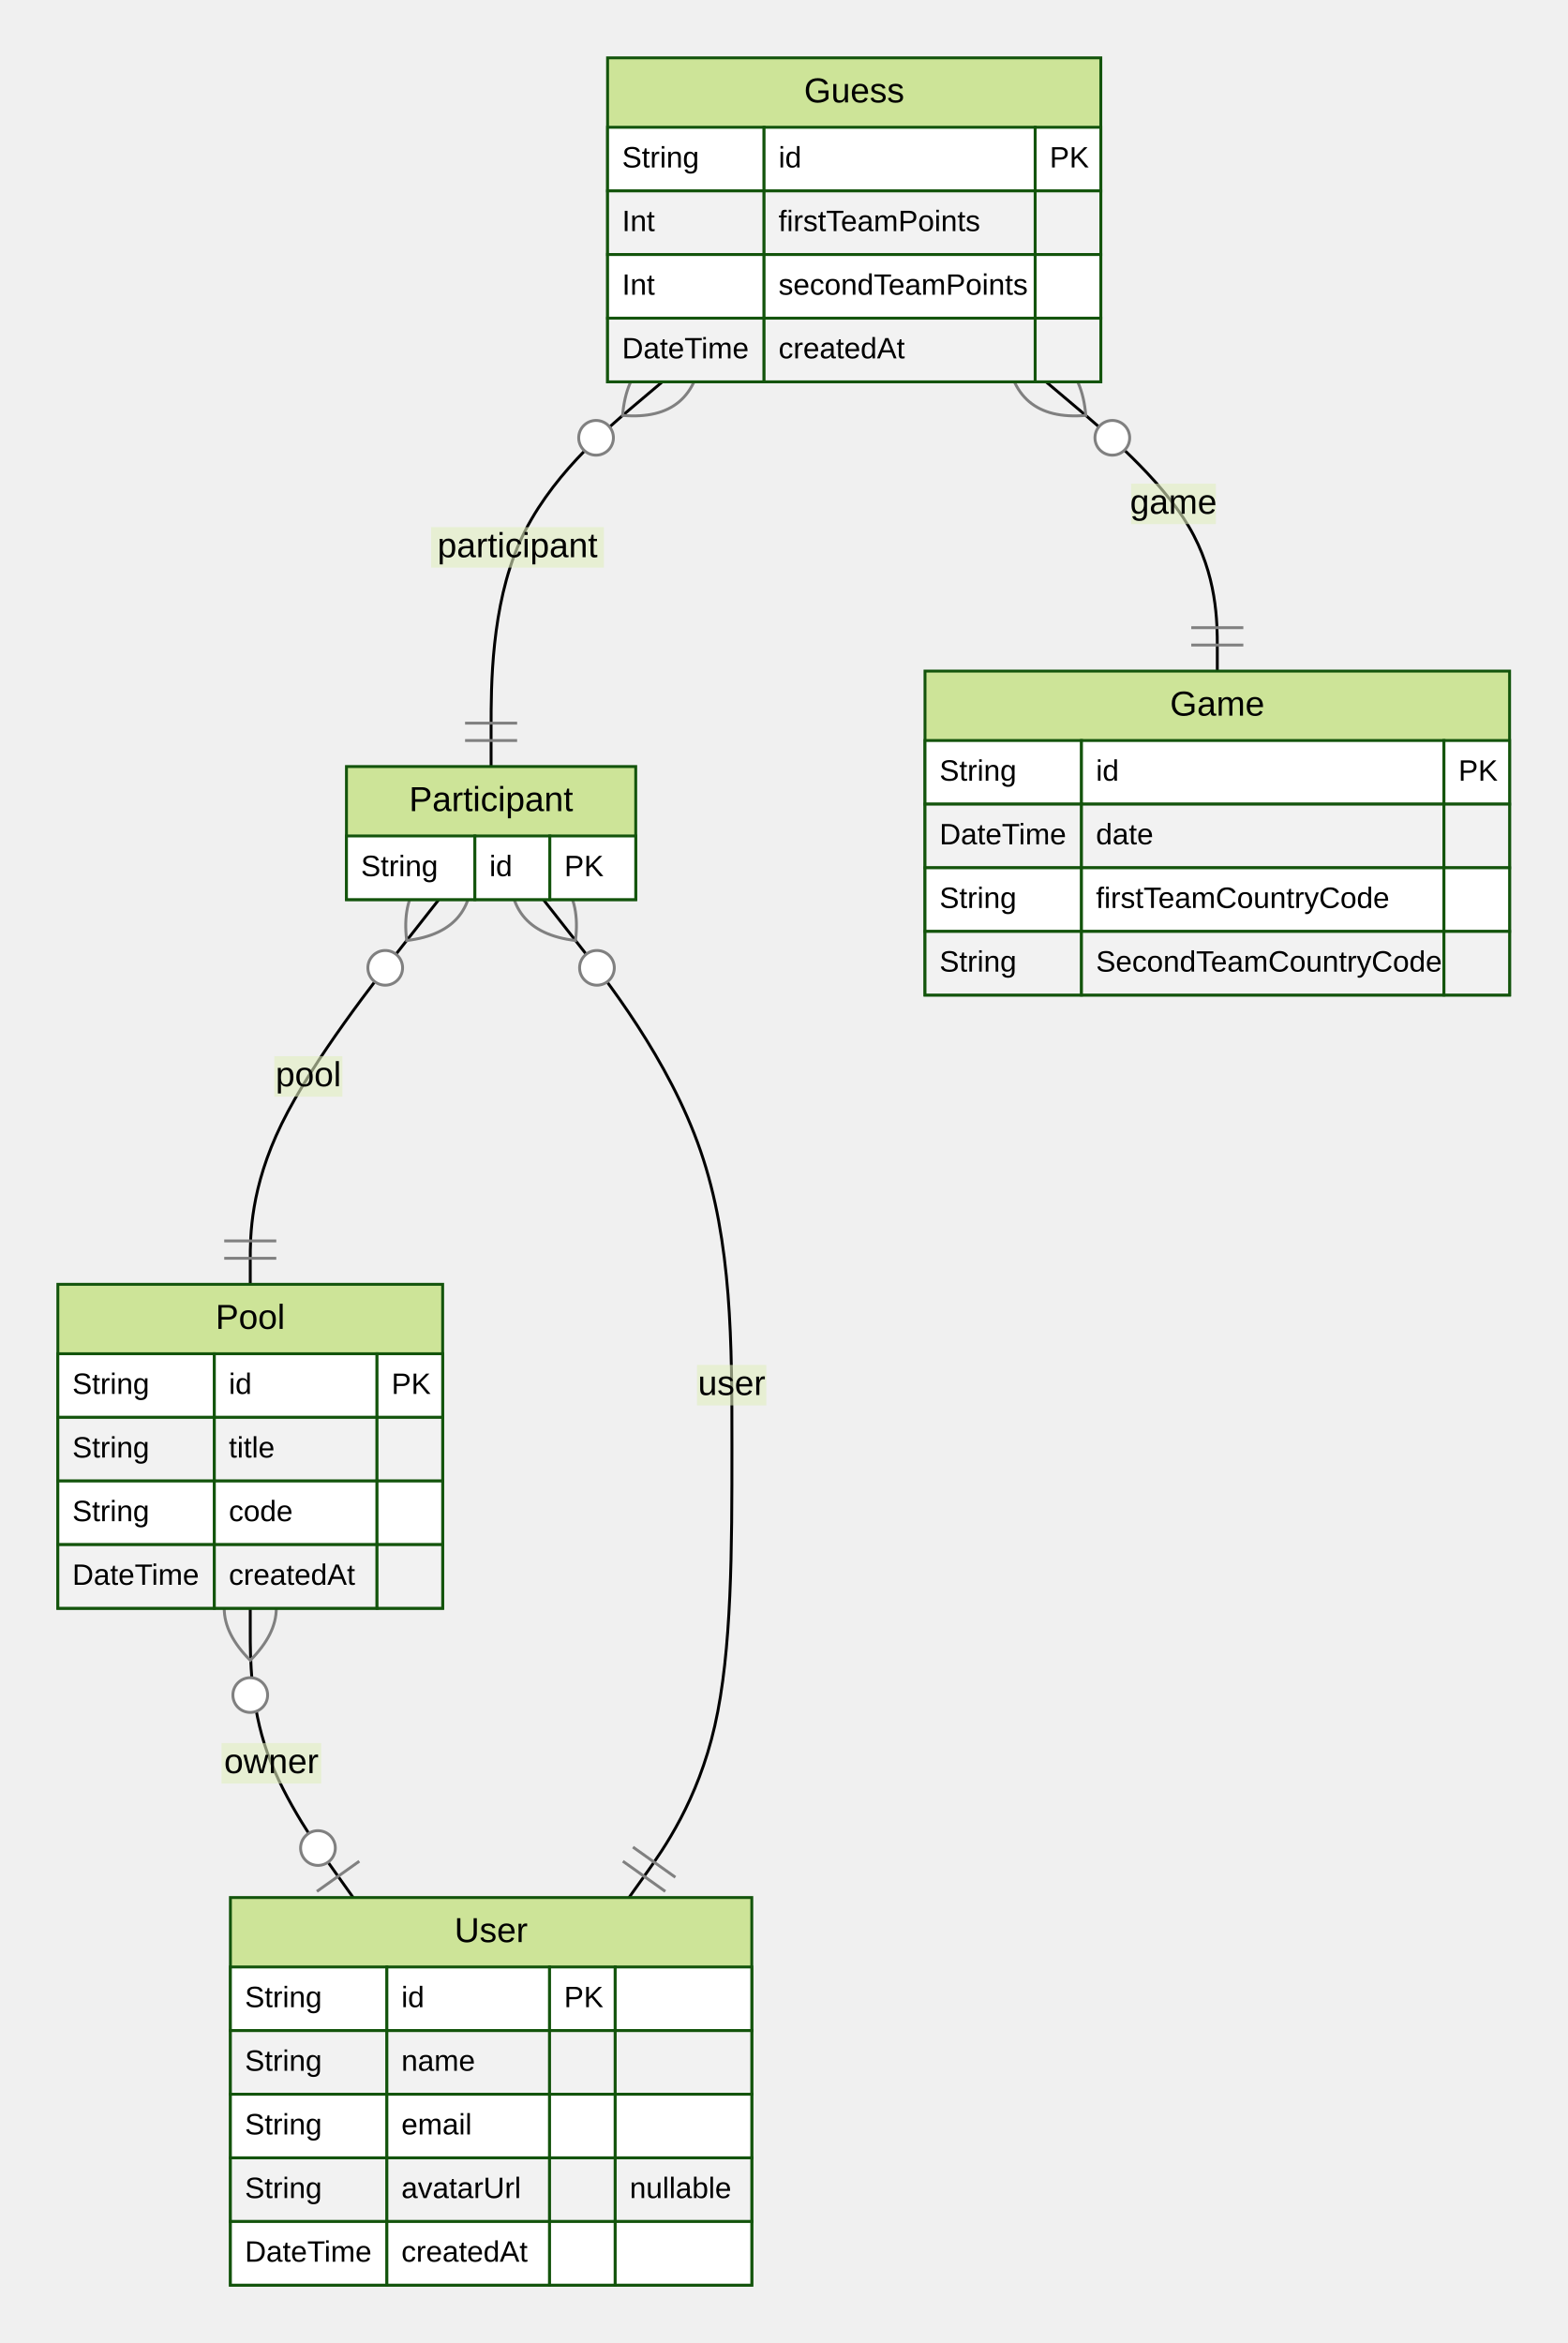
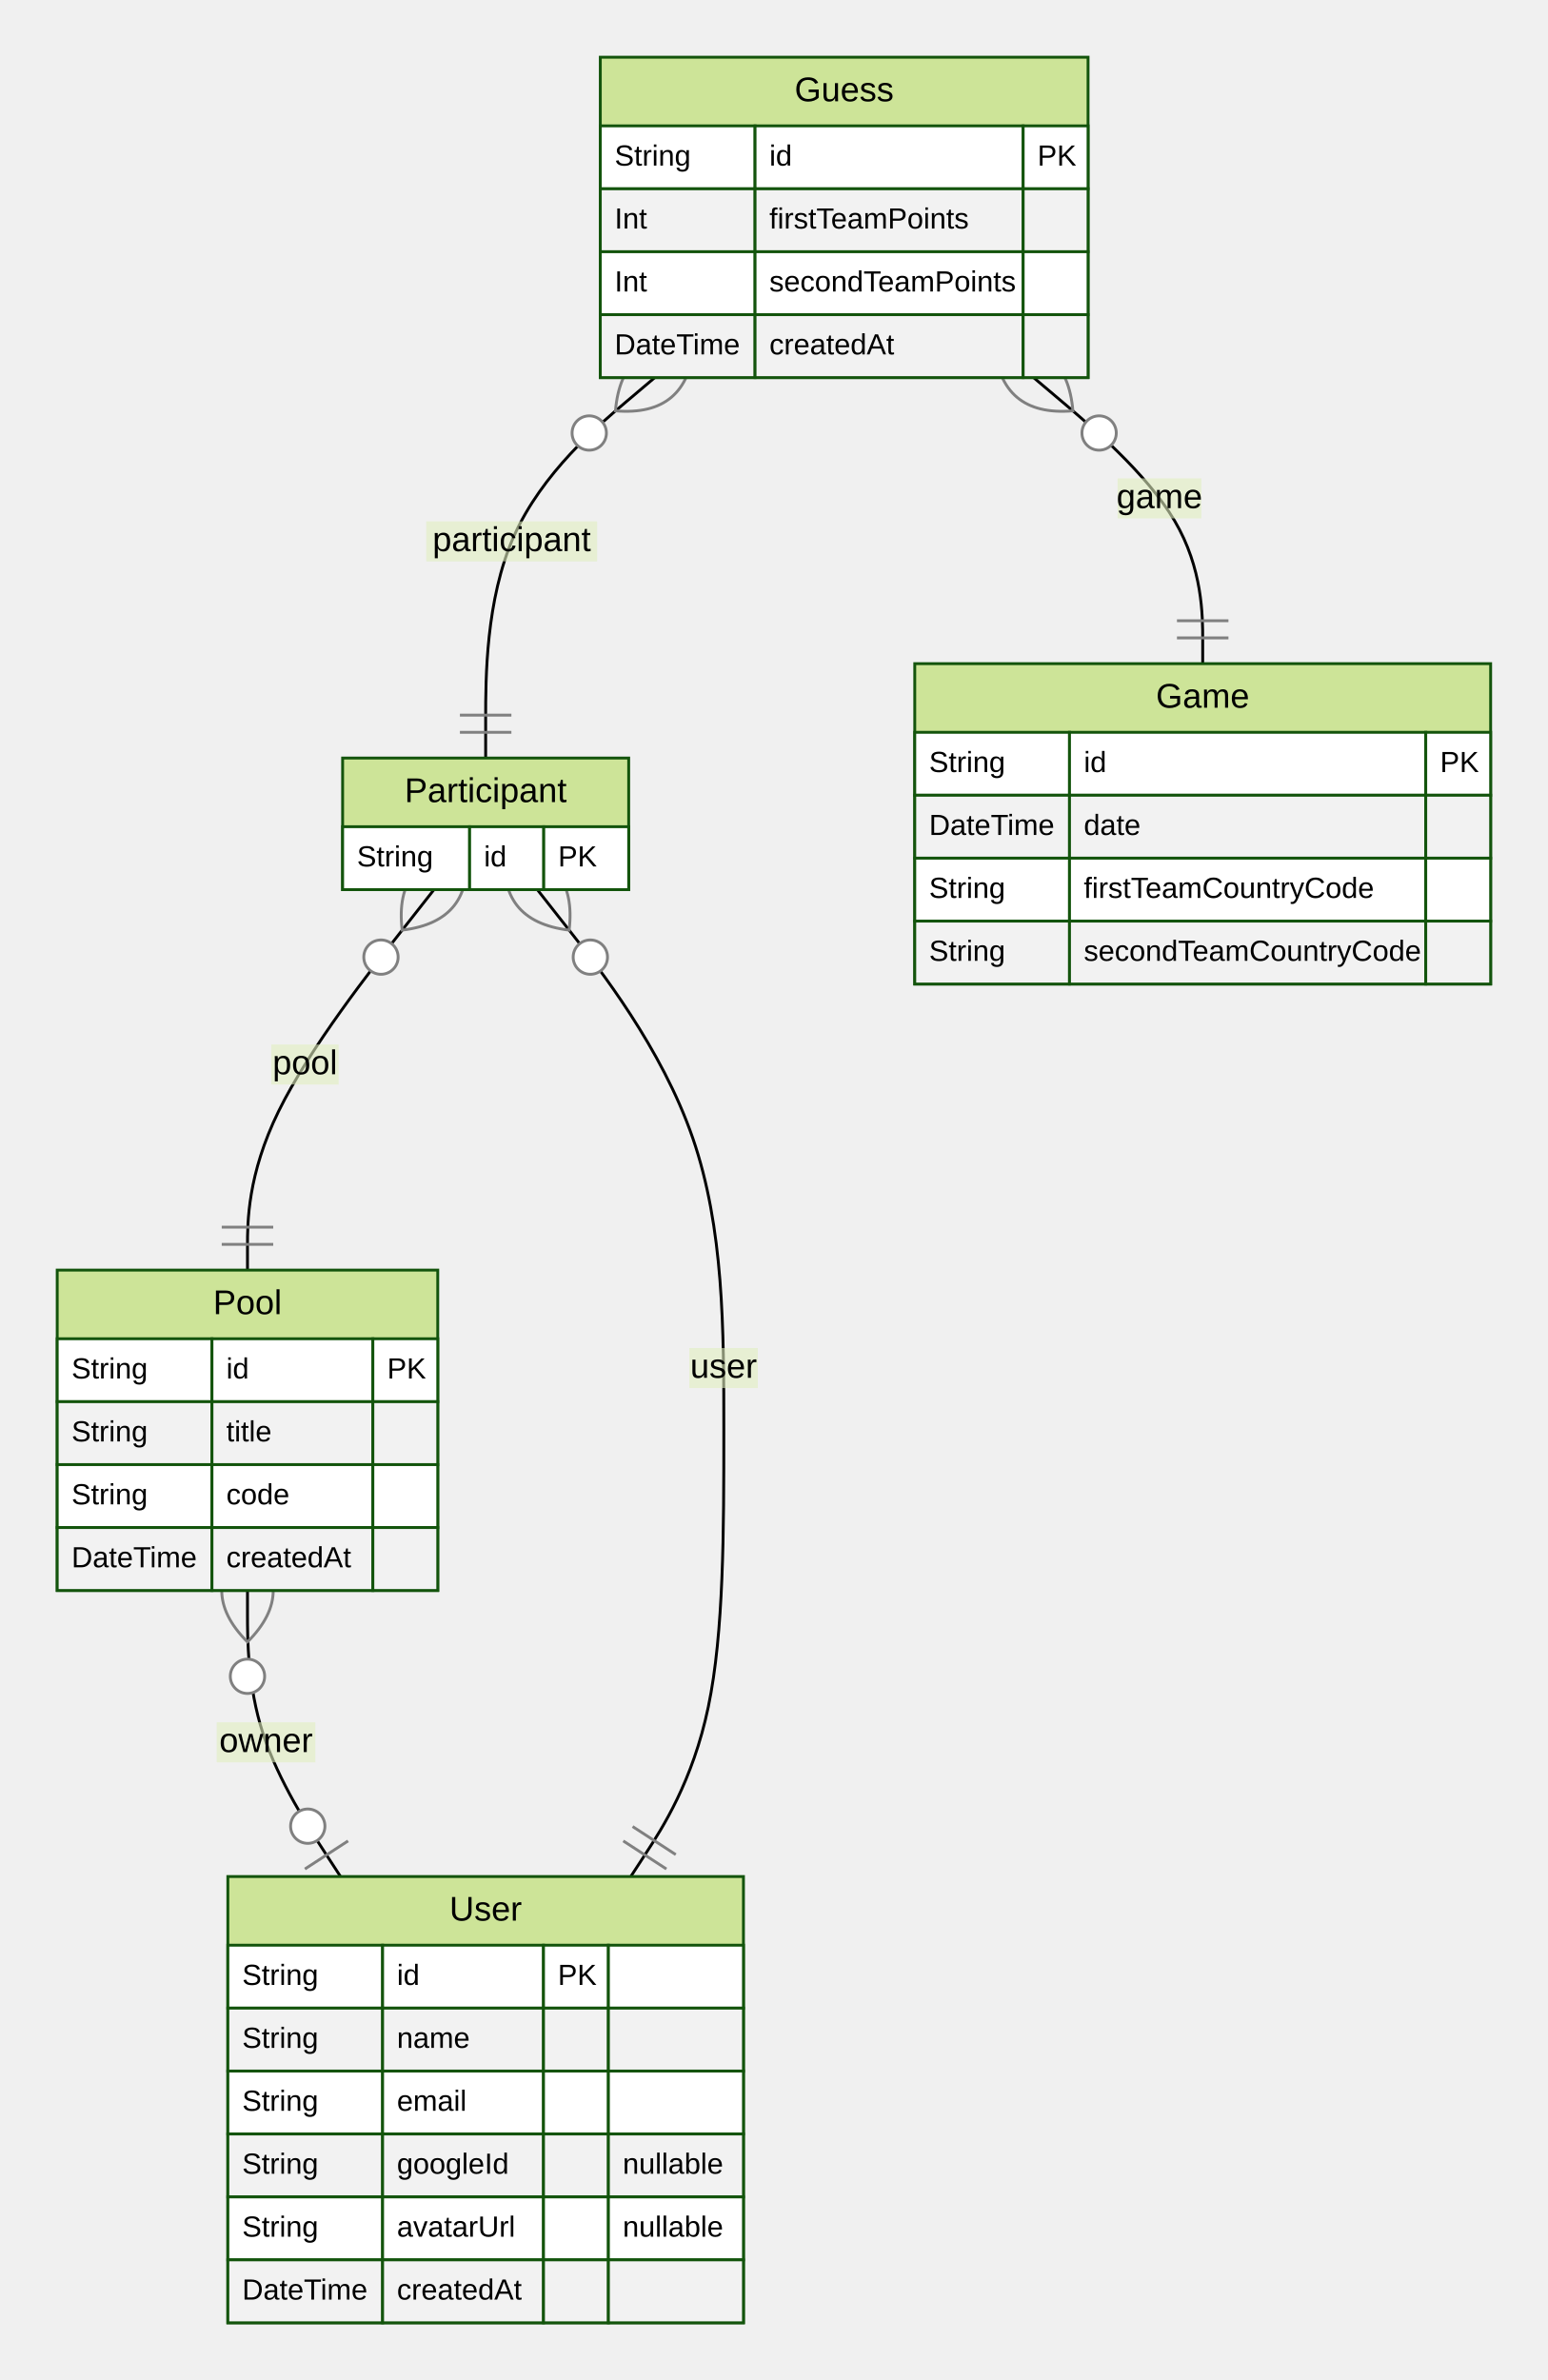
- <svg xmlns="http://www.w3.org/2000/svg" aria-labelledby="chart-title-mermaid-0 chart-desc-mermaid-0" role="img" viewBox="0 0 541.859 810" style="max-width: 541.859px; background-color: white;" width="100%" id="mermaid-0">
+ <svg xmlns="http://www.w3.org/2000/svg" aria-labelledby="chart-title-mermaid-0 chart-desc-mermaid-0" role="img" viewBox="0 0 541.082 832" style="max-width: 541.082px; background-color: white;" width="100%" id="mermaid-0">
  <style>#mermaid-0 {font-family:"trebuchet ms",verdana,arial,sans-serif;font-size:16px;fill:#000000;}#mermaid-0 .error-icon{fill:#552222;}#mermaid-0 .error-text{fill:#552222;stroke:#552222;}#mermaid-0 .edge-thickness-normal{stroke-width:2px;}#mermaid-0 .edge-thickness-thick{stroke-width:3.5px;}#mermaid-0 .edge-pattern-solid{stroke-dasharray:0;}#mermaid-0 .edge-pattern-dashed{stroke-dasharray:3;}#mermaid-0 .edge-pattern-dotted{stroke-dasharray:2;}#mermaid-0 .marker{fill:#000000;stroke:#000000;}#mermaid-0 .marker.cross{stroke:#000000;}#mermaid-0 svg{font-family:"trebuchet ms",verdana,arial,sans-serif;font-size:16px;}#mermaid-0 .entityBox{fill:#cde498;stroke:#13540c;}#mermaid-0 .attributeBoxOdd{fill:#ffffff;stroke:#13540c;}#mermaid-0 .attributeBoxEven{fill:#f2f2f2;stroke:#13540c;}#mermaid-0 .relationshipLabelBox{fill:hsl(78.158, 58.462%, 84.51%);opacity:0.7;background-color:hsl(78.158, 58.462%, 84.51%);}#mermaid-0 .relationshipLabelBox rect{opacity:0.5;}#mermaid-0 .relationshipLine{stroke:#000000;}#mermaid-0 :root{--mermaid-font-family:"trebuchet ms",verdana,arial,sans-serif;}</style>
  <g />
  <defs>
    <marker orient="auto" markerHeight="18" markerWidth="18" refY="9" refX="0" id="ONLY_ONE_START">
      <path d="M9,0 L9,18 M15,0 L15,18" fill="none" stroke="gray" />
    </marker>
  </defs>
  <defs>
    <marker orient="auto" markerHeight="18" markerWidth="18" refY="9" refX="18" id="ONLY_ONE_END">
      <path d="M3,0 L3,18 M9,0 L9,18" fill="none" stroke="gray" />
    </marker>
  </defs>
  <defs>
    <marker orient="auto" markerHeight="18" markerWidth="30" refY="9" refX="0" id="ZERO_OR_ONE_START">
      <circle r="6" cy="9" cx="21" fill="white" stroke="gray" />
      <path d="M9,0 L9,18" fill="none" stroke="gray" />
    </marker>
  </defs>
  <defs>
    <marker orient="auto" markerHeight="18" markerWidth="30" refY="9" refX="30" id="ZERO_OR_ONE_END">
      <circle r="6" cy="9" cx="9" fill="white" stroke="gray" />
      <path d="M21,0 L21,18" fill="none" stroke="gray" />
    </marker>
  </defs>
  <defs>
    <marker orient="auto" markerHeight="36" markerWidth="45" refY="18" refX="18" id="ONE_OR_MORE_START">
      <path d="M0,18 Q 18,0 36,18 Q 18,36 0,18 M42,9 L42,27" fill="none" stroke="gray" />
    </marker>
  </defs>
  <defs>
    <marker orient="auto" markerHeight="36" markerWidth="45" refY="18" refX="27" id="ONE_OR_MORE_END">
      <path d="M3,9 L3,27 M9,18 Q27,0 45,18 Q27,36 9,18" fill="none" stroke="gray" />
    </marker>
  </defs>
  <defs>
    <marker orient="auto" markerHeight="36" markerWidth="57" refY="18" refX="18" id="ZERO_OR_MORE_START">
      <circle r="6" cy="18" cx="48" fill="white" stroke="gray" />
      <path d="M0,18 Q18,0 36,18 Q18,36 0,18" fill="none" stroke="gray" />
    </marker>
  </defs>
  <defs>
    <marker orient="auto" markerHeight="36" markerWidth="57" refY="18" refX="39" id="ZERO_OR_MORE_END">
      <circle r="6" cy="18" cx="9" fill="white" stroke="gray" />
      <path d="M21,18 Q39,0 57,18 Q39,36 21,18" fill="none" stroke="gray" />
    </marker>
  </defs>
-   <path marker-start="url(#ZERO_OR_MORE_START)" marker-end="url(#ZERO_OR_ONE_END)" fill="none" stroke="gray" d="M86.513,556L86.513,564.333C86.513,572.667,86.513,589.333,92.443,606C98.373,622.667,110.233,639.333,116.163,647.667L122.093,656" class="er relationshipLine" />
-   <path marker-start="url(#ZERO_OR_MORE_START)" marker-end="url(#ONLY_ONE_END)" fill="none" stroke="gray" d="M187.835,311L198.7,324.833C209.565,338.667,231.296,366.333,242.161,397.833C253.026,429.333,253.026,464.667,253.026,500C253.026,535.333,253.026,570.667,247.096,596.667C241.167,622.667,229.307,639.333,223.377,647.667L217.447,656" class="er relationshipLine" />
+   <path marker-start="url(#ZERO_OR_MORE_START)" marker-end="url(#ZERO_OR_ONE_END)" fill="none" stroke="gray" d="M86.513,556L86.513,564.333C86.513,572.667,86.513,589.333,91.934,606C97.354,622.667,108.195,639.333,113.615,647.667L119.035,656" class="er relationshipLine" />
+   <path marker-start="url(#ZERO_OR_MORE_START)" marker-end="url(#ONLY_ONE_END)" fill="none" stroke="gray" d="M187.835,311L198.7,324.833C209.565,338.667,231.296,366.333,242.161,397.833C253.026,429.333,253.026,464.667,253.026,500C253.026,535.333,253.026,570.667,247.606,596.667C242.186,622.667,231.345,639.333,225.925,647.667L220.504,656" class="er relationshipLine" />
  <path marker-start="url(#ZERO_OR_MORE_START)" marker-end="url(#ONLY_ONE_END)" fill="none" stroke="gray" d="M151.705,311L140.839,324.833C129.974,338.667,108.244,366.333,97.378,388.5C86.513,410.667,86.513,427.333,86.513,435.667L86.513,444" class="er relationshipLine" />
-   <path marker-start="url(#ZERO_OR_MORE_START)" marker-end="url(#ONLY_ONE_END)" fill="none" stroke="gray" d="M228.978,132L219.11,140.333C209.242,148.667,189.506,165.333,179.638,187.5C169.77,209.667,169.77,237.333,169.77,251.167L169.77,265" class="er relationshipLine" />
-   <path marker-start="url(#ZERO_OR_MORE_START)" marker-end="url(#ONLY_ONE_END)" fill="none" stroke="gray" d="M361.606,132L371.474,140.333C381.342,148.667,401.078,165.333,410.946,182C420.815,198.667,420.815,215.333,420.815,223.667L420.815,232" class="er relationshipLine" />
+   <path marker-start="url(#ZERO_OR_MORE_START)" marker-end="url(#ONLY_ONE_END)" fill="none" stroke="gray" d="M228.887,132L219.034,140.333C209.181,148.667,189.476,165.333,179.623,187.5C169.77,209.667,169.77,237.333,169.77,251.167L169.77,265" class="er relationshipLine" />
+   <path marker-start="url(#ZERO_OR_MORE_START)" marker-end="url(#ONLY_ONE_END)" fill="none" stroke="gray" d="M361.309,132L371.162,140.333C381.015,148.667,400.72,165.333,410.573,182C420.426,198.667,420.426,215.333,420.426,223.667L420.426,232" class="er relationshipLine" />
  <g transform="translate(20,444 )" id="Pool">
    <rect height="112" width="133.026" y="0" x="0" stroke="gray" fill-opacity="100%" fill="honeydew" class="er entityBox" />
    <text transform="translate(66.51321,12)" style="font-family: &quot;trebuchet ms&quot;, verdana, arial, sans-serif;; font-size: 12px" text-anchor="middle" dominant-baseline="middle" y="0" x="0" id="entity-Pool" class="er entityLabel">Pool</text>
    <rect height="22" width="54.096" y="24" x="0" stroke="gray" fill-opacity="100%" fill="honeydew" class="er attributeBoxOdd" />
    <text transform="translate(5,35)" style="font-family: &quot;trebuchet ms&quot;, verdana, arial, sans-serif;; font-size: 10.2px" text-anchor="left" dominant-baseline="middle" y="0" x="0" id="entity-Pool-attr-1-type" class="er entityLabel">String</text>
    <rect height="22" width="56.243" y="24" x="54.096" stroke="gray" fill-opacity="100%" fill="honeydew" class="er attributeBoxOdd" />
    <text transform="translate(59.09555,35)" style="font-family: &quot;trebuchet ms&quot;, verdana, arial, sans-serif;; font-size: 10.2px" text-anchor="left" dominant-baseline="middle" y="0" x="0" id="entity-Pool-attr-1-name" class="er entityLabel">id</text>
    <rect height="22" width="22.688" y="24" x="110.339" stroke="gray" fill-opacity="100%" fill="honeydew" class="er attributeBoxOdd" />
    <text transform="translate(115.3387,35)" style="font-family: &quot;trebuchet ms&quot;, verdana, arial, sans-serif;; font-size: 10.2px" text-anchor="left" dominant-baseline="middle" y="0" x="0" id="entity-Pool-attr-1-key" class="er entityLabel">PK</text>
    <rect height="22" width="54.096" y="46" x="0" stroke="gray" fill-opacity="100%" fill="honeydew" class="er attributeBoxEven" />
    <text transform="translate(5,57)" style="font-family: &quot;trebuchet ms&quot;, verdana, arial, sans-serif;; font-size: 10.2px" text-anchor="left" dominant-baseline="middle" y="0" x="0" id="entity-Pool-attr-2-type" class="er entityLabel">String</text>
    <rect height="22" width="56.243" y="46" x="54.096" stroke="gray" fill-opacity="100%" fill="honeydew" class="er attributeBoxEven" />
    <text transform="translate(59.09555,57)" style="font-family: &quot;trebuchet ms&quot;, verdana, arial, sans-serif;; font-size: 10.2px" text-anchor="left" dominant-baseline="middle" y="0" x="0" id="entity-Pool-attr-2-name" class="er entityLabel">title</text>
    <rect height="22" width="22.688" y="46" x="110.339" stroke="gray" fill-opacity="100%" fill="honeydew" class="er attributeBoxEven" />
    <text transform="translate(115.3387,57)" style="font-family: &quot;trebuchet ms&quot;, verdana, arial, sans-serif;; font-size: 10.2px" text-anchor="left" dominant-baseline="middle" y="0" x="0" id="entity-Pool-attr-2-key" class="er entityLabel" />
    <rect height="22" width="54.096" y="68" x="0" stroke="gray" fill-opacity="100%" fill="honeydew" class="er attributeBoxOdd" />
    <text transform="translate(5,79)" style="font-family: &quot;trebuchet ms&quot;, verdana, arial, sans-serif;; font-size: 10.2px" text-anchor="left" dominant-baseline="middle" y="0" x="0" id="entity-Pool-attr-3-type" class="er entityLabel">String</text>
    <rect height="22" width="56.243" y="68" x="54.096" stroke="gray" fill-opacity="100%" fill="honeydew" class="er attributeBoxOdd" />
    <text transform="translate(59.09555,79)" style="font-family: &quot;trebuchet ms&quot;, verdana, arial, sans-serif;; font-size: 10.2px" text-anchor="left" dominant-baseline="middle" y="0" x="0" id="entity-Pool-attr-3-name" class="er entityLabel">code</text>
    <rect height="22" width="22.688" y="68" x="110.339" stroke="gray" fill-opacity="100%" fill="honeydew" class="er attributeBoxOdd" />
    <text transform="translate(115.3387,79)" style="font-family: &quot;trebuchet ms&quot;, verdana, arial, sans-serif;; font-size: 10.2px" text-anchor="left" dominant-baseline="middle" y="0" x="0" id="entity-Pool-attr-3-key" class="er entityLabel" />
    <rect height="22" width="54.096" y="90" x="0" stroke="gray" fill-opacity="100%" fill="honeydew" class="er attributeBoxEven" />
    <text transform="translate(5,101)" style="font-family: &quot;trebuchet ms&quot;, verdana, arial, sans-serif;; font-size: 10.2px" text-anchor="left" dominant-baseline="middle" y="0" x="0" id="entity-Pool-attr-4-type" class="er entityLabel">DateTime</text>
    <rect height="22" width="56.243" y="90" x="54.096" stroke="gray" fill-opacity="100%" fill="honeydew" class="er attributeBoxEven" />
    <text transform="translate(59.09555,101)" style="font-family: &quot;trebuchet ms&quot;, verdana, arial, sans-serif;; font-size: 10.2px" text-anchor="left" dominant-baseline="middle" y="0" x="0" id="entity-Pool-attr-4-name" class="er entityLabel">createdAt</text>
    <rect height="22" width="22.688" y="90" x="110.339" stroke="gray" fill-opacity="100%" fill="honeydew" class="er attributeBoxEven" />
    <text transform="translate(115.3387,101)" style="font-family: &quot;trebuchet ms&quot;, verdana, arial, sans-serif;; font-size: 10.2px" text-anchor="left" dominant-baseline="middle" y="0" x="0" id="entity-Pool-attr-4-key" class="er entityLabel" />
  </g>
  <g transform="translate(119.7698,265 )" id="Participant">
    <rect height="46" width="100" y="0" x="0" stroke="gray" fill-opacity="100%" fill="honeydew" class="er entityBox" />
    <text transform="translate(50,12)" style="font-family: &quot;trebuchet ms&quot;, verdana, arial, sans-serif;; font-size: 12px" text-anchor="middle" dominant-baseline="middle" y="0" x="0" id="entity-Participant" class="er entityLabel">Participant</text>
    <rect height="22" width="44.399" y="24" x="0" stroke="gray" fill-opacity="100%" fill="honeydew" class="er attributeBoxOdd" />
    <text transform="translate(5,35)" style="font-family: &quot;trebuchet ms&quot;, verdana, arial, sans-serif;; font-size: 10.2px" text-anchor="left" dominant-baseline="middle" y="0" x="0" id="entity-Participant-attr-1-type" class="er entityLabel">String</text>
    <rect height="22" width="25.911" y="24" x="44.399" stroke="gray" fill-opacity="100%" fill="honeydew" class="er attributeBoxOdd" />
    <text transform="translate(49.39862,35)" style="font-family: &quot;trebuchet ms&quot;, verdana, arial, sans-serif;; font-size: 10.2px" text-anchor="left" dominant-baseline="middle" y="0" x="0" id="entity-Participant-attr-1-name" class="er entityLabel">id</text>
    <rect height="22" width="29.69" y="24" x="70.31" stroke="gray" fill-opacity="100%" fill="honeydew" class="er attributeBoxOdd" />
    <text transform="translate(75.30976,35)" style="font-family: &quot;trebuchet ms&quot;, verdana, arial, sans-serif;; font-size: 10.2px" text-anchor="left" dominant-baseline="middle" y="0" x="0" id="entity-Participant-attr-1-key" class="er entityLabel">PK</text>
  </g>
  <g transform="translate(79.65034,656 )" id="User">
-     <rect height="134" width="180.239" y="0" x="0" stroke="gray" fill-opacity="100%" fill="honeydew" class="er entityBox" />
+     <rect height="156" width="180.239" y="0" x="0" stroke="gray" fill-opacity="100%" fill="honeydew" class="er entityBox" />
    <text transform="translate(90.11948,12)" style="font-family: &quot;trebuchet ms&quot;, verdana, arial, sans-serif;; font-size: 12px" text-anchor="middle" dominant-baseline="middle" y="0" x="0" id="entity-User" class="er entityLabel">User</text>
    <rect height="22" width="54.096" y="24" x="0" stroke="gray" fill-opacity="100%" fill="honeydew" class="er attributeBoxOdd" />
    <text transform="translate(5,35)" style="font-family: &quot;trebuchet ms&quot;, verdana, arial, sans-serif;; font-size: 10.2px" text-anchor="left" dominant-baseline="middle" y="0" x="0" id="entity-User-attr-1-type" class="er entityLabel">String</text>
    <rect height="22" width="56.243" y="24" x="54.096" stroke="gray" fill-opacity="100%" fill="honeydew" class="er attributeBoxOdd" />
    <text transform="translate(59.09555,35)" style="font-family: &quot;trebuchet ms&quot;, verdana, arial, sans-serif;; font-size: 10.2px" text-anchor="left" dominant-baseline="middle" y="0" x="0" id="entity-User-attr-1-name" class="er entityLabel">id</text>
    <rect height="22" width="22.688" y="24" x="110.339" stroke="gray" fill-opacity="100%" fill="honeydew" class="er attributeBoxOdd" />
    <text transform="translate(115.3387,35)" style="font-family: &quot;trebuchet ms&quot;, verdana, arial, sans-serif;; font-size: 10.2px" text-anchor="left" dominant-baseline="middle" y="0" x="0" id="entity-User-attr-1-key" class="er entityLabel">PK</text>
    <rect height="22" width="47.213" y="24" x="133.026" stroke="gray" fill-opacity="100%" fill="honeydew" class="er attributeBoxOdd" />
    <text transform="translate(138.0264,35)" style="font-family: &quot;trebuchet ms&quot;, verdana, arial, sans-serif;; font-size: 10.2px" text-anchor="left" dominant-baseline="middle" y="0" x="0" id="entity-User-attr-1-comment" class="er entityLabel" />
    <rect height="22" width="54.096" y="46" x="0" stroke="gray" fill-opacity="100%" fill="honeydew" class="er attributeBoxEven" />
    <text transform="translate(5,57)" style="font-family: &quot;trebuchet ms&quot;, verdana, arial, sans-serif;; font-size: 10.2px" text-anchor="left" dominant-baseline="middle" y="0" x="0" id="entity-User-attr-2-type" class="er entityLabel">String</text>
    <rect height="22" width="56.243" y="46" x="54.096" stroke="gray" fill-opacity="100%" fill="honeydew" class="er attributeBoxEven" />
    <text transform="translate(59.09555,57)" style="font-family: &quot;trebuchet ms&quot;, verdana, arial, sans-serif;; font-size: 10.2px" text-anchor="left" dominant-baseline="middle" y="0" x="0" id="entity-User-attr-2-name" class="er entityLabel">name</text>
    <rect height="22" width="22.688" y="46" x="110.339" stroke="gray" fill-opacity="100%" fill="honeydew" class="er attributeBoxEven" />
    <text transform="translate(115.3387,57)" style="font-family: &quot;trebuchet ms&quot;, verdana, arial, sans-serif;; font-size: 10.2px" text-anchor="left" dominant-baseline="middle" y="0" x="0" id="entity-User-attr-2-key" class="er entityLabel" />
    <rect height="22" width="47.213" y="46" x="133.026" stroke="gray" fill-opacity="100%" fill="honeydew" class="er attributeBoxEven" />
    <text transform="translate(138.0264,57)" style="font-family: &quot;trebuchet ms&quot;, verdana, arial, sans-serif;; font-size: 10.2px" text-anchor="left" dominant-baseline="middle" y="0" x="0" id="entity-User-attr-2-comment" class="er entityLabel" />
    <rect height="22" width="54.096" y="68" x="0" stroke="gray" fill-opacity="100%" fill="honeydew" class="er attributeBoxOdd" />
    <text transform="translate(5,79)" style="font-family: &quot;trebuchet ms&quot;, verdana, arial, sans-serif;; font-size: 10.2px" text-anchor="left" dominant-baseline="middle" y="0" x="0" id="entity-User-attr-3-type" class="er entityLabel">String</text>
    <rect height="22" width="56.243" y="68" x="54.096" stroke="gray" fill-opacity="100%" fill="honeydew" class="er attributeBoxOdd" />
    <text transform="translate(59.09555,79)" style="font-family: &quot;trebuchet ms&quot;, verdana, arial, sans-serif;; font-size: 10.2px" text-anchor="left" dominant-baseline="middle" y="0" x="0" id="entity-User-attr-3-name" class="er entityLabel">email</text>
    <rect height="22" width="22.688" y="68" x="110.339" stroke="gray" fill-opacity="100%" fill="honeydew" class="er attributeBoxOdd" />
    <text transform="translate(115.3387,79)" style="font-family: &quot;trebuchet ms&quot;, verdana, arial, sans-serif;; font-size: 10.2px" text-anchor="left" dominant-baseline="middle" y="0" x="0" id="entity-User-attr-3-key" class="er entityLabel" />
    <rect height="22" width="47.213" y="68" x="133.026" stroke="gray" fill-opacity="100%" fill="honeydew" class="er attributeBoxOdd" />
    <text transform="translate(138.0264,79)" style="font-family: &quot;trebuchet ms&quot;, verdana, arial, sans-serif;; font-size: 10.2px" text-anchor="left" dominant-baseline="middle" y="0" x="0" id="entity-User-attr-3-comment" class="er entityLabel" />
    <rect height="22" width="54.096" y="90" x="0" stroke="gray" fill-opacity="100%" fill="honeydew" class="er attributeBoxEven" />
    <text transform="translate(5,101)" style="font-family: &quot;trebuchet ms&quot;, verdana, arial, sans-serif;; font-size: 10.2px" text-anchor="left" dominant-baseline="middle" y="0" x="0" id="entity-User-attr-4-type" class="er entityLabel">String</text>
    <rect height="22" width="56.243" y="90" x="54.096" stroke="gray" fill-opacity="100%" fill="honeydew" class="er attributeBoxEven" />
-     <text transform="translate(59.09555,101)" style="font-family: &quot;trebuchet ms&quot;, verdana, arial, sans-serif;; font-size: 10.2px" text-anchor="left" dominant-baseline="middle" y="0" x="0" id="entity-User-attr-4-name" class="er entityLabel">avatarUrl</text>
+     <text transform="translate(59.09555,101)" style="font-family: &quot;trebuchet ms&quot;, verdana, arial, sans-serif;; font-size: 10.2px" text-anchor="left" dominant-baseline="middle" y="0" x="0" id="entity-User-attr-4-name" class="er entityLabel">googleId</text>
    <rect height="22" width="22.688" y="90" x="110.339" stroke="gray" fill-opacity="100%" fill="honeydew" class="er attributeBoxEven" />
    <text transform="translate(115.3387,101)" style="font-family: &quot;trebuchet ms&quot;, verdana, arial, sans-serif;; font-size: 10.2px" text-anchor="left" dominant-baseline="middle" y="0" x="0" id="entity-User-attr-4-key" class="er entityLabel" />
    <rect height="22" width="47.213" y="90" x="133.026" stroke="gray" fill-opacity="100%" fill="honeydew" class="er attributeBoxEven" />
    <text transform="translate(138.0264,101)" style="font-family: &quot;trebuchet ms&quot;, verdana, arial, sans-serif;; font-size: 10.2px" text-anchor="left" dominant-baseline="middle" y="0" x="0" id="entity-User-attr-4-comment" class="er entityLabel">nullable</text>
    <rect height="22" width="54.096" y="112" x="0" stroke="gray" fill-opacity="100%" fill="honeydew" class="er attributeBoxOdd" />
-     <text transform="translate(5,123)" style="font-family: &quot;trebuchet ms&quot;, verdana, arial, sans-serif;; font-size: 10.2px" text-anchor="left" dominant-baseline="middle" y="0" x="0" id="entity-User-attr-5-type" class="er entityLabel">DateTime</text>
+     <text transform="translate(5,123)" style="font-family: &quot;trebuchet ms&quot;, verdana, arial, sans-serif;; font-size: 10.2px" text-anchor="left" dominant-baseline="middle" y="0" x="0" id="entity-User-attr-5-type" class="er entityLabel">String</text>
    <rect height="22" width="56.243" y="112" x="54.096" stroke="gray" fill-opacity="100%" fill="honeydew" class="er attributeBoxOdd" />
-     <text transform="translate(59.09555,123)" style="font-family: &quot;trebuchet ms&quot;, verdana, arial, sans-serif;; font-size: 10.2px" text-anchor="left" dominant-baseline="middle" y="0" x="0" id="entity-User-attr-5-name" class="er entityLabel">createdAt</text>
+     <text transform="translate(59.09555,123)" style="font-family: &quot;trebuchet ms&quot;, verdana, arial, sans-serif;; font-size: 10.2px" text-anchor="left" dominant-baseline="middle" y="0" x="0" id="entity-User-attr-5-name" class="er entityLabel">avatarUrl</text>
    <rect height="22" width="22.688" y="112" x="110.339" stroke="gray" fill-opacity="100%" fill="honeydew" class="er attributeBoxOdd" />
    <text transform="translate(115.3387,123)" style="font-family: &quot;trebuchet ms&quot;, verdana, arial, sans-serif;; font-size: 10.2px" text-anchor="left" dominant-baseline="middle" y="0" x="0" id="entity-User-attr-5-key" class="er entityLabel" />
    <rect height="22" width="47.213" y="112" x="133.026" stroke="gray" fill-opacity="100%" fill="honeydew" class="er attributeBoxOdd" />
-     <text transform="translate(138.0264,123)" style="font-family: &quot;trebuchet ms&quot;, verdana, arial, sans-serif;; font-size: 10.2px" text-anchor="left" dominant-baseline="middle" y="0" x="0" id="entity-User-attr-5-comment" class="er entityLabel" />
+     <text transform="translate(138.0264,123)" style="font-family: &quot;trebuchet ms&quot;, verdana, arial, sans-serif;; font-size: 10.2px" text-anchor="left" dominant-baseline="middle" y="0" x="0" id="entity-User-attr-5-comment" class="er entityLabel">nullable</text>
+     <rect height="22" width="54.096" y="134" x="0" stroke="gray" fill-opacity="100%" fill="honeydew" class="er attributeBoxEven" />
+     <text transform="translate(5,145)" style="font-family: &quot;trebuchet ms&quot;, verdana, arial, sans-serif;; font-size: 10.2px" text-anchor="left" dominant-baseline="middle" y="0" x="0" id="entity-User-attr-6-type" class="er entityLabel">DateTime</text>
+     <rect height="22" width="56.243" y="134" x="54.096" stroke="gray" fill-opacity="100%" fill="honeydew" class="er attributeBoxEven" />
+     <text transform="translate(59.09555,145)" style="font-family: &quot;trebuchet ms&quot;, verdana, arial, sans-serif;; font-size: 10.2px" text-anchor="left" dominant-baseline="middle" y="0" x="0" id="entity-User-attr-6-name" class="er entityLabel">createdAt</text>
+     <rect height="22" width="22.688" y="134" x="110.339" stroke="gray" fill-opacity="100%" fill="honeydew" class="er attributeBoxEven" />
+     <text transform="translate(115.3387,145)" style="font-family: &quot;trebuchet ms&quot;, verdana, arial, sans-serif;; font-size: 10.2px" text-anchor="left" dominant-baseline="middle" y="0" x="0" id="entity-User-attr-6-key" class="er entityLabel" />
+     <rect height="22" width="47.213" y="134" x="133.026" stroke="gray" fill-opacity="100%" fill="honeydew" class="er attributeBoxEven" />
+     <text transform="translate(138.0264,145)" style="font-family: &quot;trebuchet ms&quot;, verdana, arial, sans-serif;; font-size: 10.2px" text-anchor="left" dominant-baseline="middle" y="0" x="0" id="entity-User-attr-6-comment" class="er entityLabel" />
  </g>
  <g transform="translate(319.7698,232 )" id="Game">
-     <rect height="112" width="202.089" y="0" x="0" stroke="gray" fill-opacity="100%" fill="honeydew" class="er entityBox" />
-     <text transform="translate(101.0447,12)" style="font-family: &quot;trebuchet ms&quot;, verdana, arial, sans-serif;; font-size: 12px" text-anchor="middle" dominant-baseline="middle" y="0" x="0" id="entity-Game" class="er entityLabel">Game</text>
+     <rect height="112" width="201.312" y="0" x="0" stroke="gray" fill-opacity="100%" fill="honeydew" class="er entityBox" />
+     <text transform="translate(100.6562,12)" style="font-family: &quot;trebuchet ms&quot;, verdana, arial, sans-serif;; font-size: 12px" text-anchor="middle" dominant-baseline="middle" y="0" x="0" id="entity-Game" class="er entityLabel">Game</text>
    <rect height="22" width="54.096" y="24" x="0" stroke="gray" fill-opacity="100%" fill="honeydew" class="er attributeBoxOdd" />
    <text transform="translate(5,35)" style="font-family: &quot;trebuchet ms&quot;, verdana, arial, sans-serif;; font-size: 10.2px" text-anchor="left" dominant-baseline="middle" y="0" x="0" id="entity-Game-attr-1-type" class="er entityLabel">String</text>
-     <rect height="22" width="125.306" y="24" x="54.096" stroke="gray" fill-opacity="100%" fill="honeydew" class="er attributeBoxOdd" />
+     <rect height="22" width="124.529" y="24" x="54.096" stroke="gray" fill-opacity="100%" fill="honeydew" class="er attributeBoxOdd" />
    <text transform="translate(59.09555,35)" style="font-family: &quot;trebuchet ms&quot;, verdana, arial, sans-serif;; font-size: 10.2px" text-anchor="left" dominant-baseline="middle" y="0" x="0" id="entity-Game-attr-1-name" class="er entityLabel">id</text>
-     <rect height="22" width="22.688" y="24" x="179.402" stroke="gray" fill-opacity="100%" fill="honeydew" class="er attributeBoxOdd" />
-     <text transform="translate(184.4018,35)" style="font-family: &quot;trebuchet ms&quot;, verdana, arial, sans-serif;; font-size: 10.2px" text-anchor="left" dominant-baseline="middle" y="0" x="0" id="entity-Game-attr-1-key" class="er entityLabel">PK</text>
+     <rect height="22" width="22.688" y="24" x="178.625" stroke="gray" fill-opacity="100%" fill="honeydew" class="er attributeBoxOdd" />
+     <text transform="translate(183.6248,35)" style="font-family: &quot;trebuchet ms&quot;, verdana, arial, sans-serif;; font-size: 10.2px" text-anchor="left" dominant-baseline="middle" y="0" x="0" id="entity-Game-attr-1-key" class="er entityLabel">PK</text>
    <rect height="22" width="54.096" y="46" x="0" stroke="gray" fill-opacity="100%" fill="honeydew" class="er attributeBoxEven" />
    <text transform="translate(5,57)" style="font-family: &quot;trebuchet ms&quot;, verdana, arial, sans-serif;; font-size: 10.2px" text-anchor="left" dominant-baseline="middle" y="0" x="0" id="entity-Game-attr-2-type" class="er entityLabel">DateTime</text>
-     <rect height="22" width="125.306" y="46" x="54.096" stroke="gray" fill-opacity="100%" fill="honeydew" class="er attributeBoxEven" />
+     <rect height="22" width="124.529" y="46" x="54.096" stroke="gray" fill-opacity="100%" fill="honeydew" class="er attributeBoxEven" />
    <text transform="translate(59.09555,57)" style="font-family: &quot;trebuchet ms&quot;, verdana, arial, sans-serif;; font-size: 10.2px" text-anchor="left" dominant-baseline="middle" y="0" x="0" id="entity-Game-attr-2-name" class="er entityLabel">date</text>
-     <rect height="22" width="22.688" y="46" x="179.402" stroke="gray" fill-opacity="100%" fill="honeydew" class="er attributeBoxEven" />
-     <text transform="translate(184.4018,57)" style="font-family: &quot;trebuchet ms&quot;, verdana, arial, sans-serif;; font-size: 10.2px" text-anchor="left" dominant-baseline="middle" y="0" x="0" id="entity-Game-attr-2-key" class="er entityLabel" />
+     <rect height="22" width="22.688" y="46" x="178.625" stroke="gray" fill-opacity="100%" fill="honeydew" class="er attributeBoxEven" />
+     <text transform="translate(183.6248,57)" style="font-family: &quot;trebuchet ms&quot;, verdana, arial, sans-serif;; font-size: 10.2px" text-anchor="left" dominant-baseline="middle" y="0" x="0" id="entity-Game-attr-2-key" class="er entityLabel" />
    <rect height="22" width="54.096" y="68" x="0" stroke="gray" fill-opacity="100%" fill="honeydew" class="er attributeBoxOdd" />
    <text transform="translate(5,79)" style="font-family: &quot;trebuchet ms&quot;, verdana, arial, sans-serif;; font-size: 10.2px" text-anchor="left" dominant-baseline="middle" y="0" x="0" id="entity-Game-attr-3-type" class="er entityLabel">String</text>
-     <rect height="22" width="125.306" y="68" x="54.096" stroke="gray" fill-opacity="100%" fill="honeydew" class="er attributeBoxOdd" />
+     <rect height="22" width="124.529" y="68" x="54.096" stroke="gray" fill-opacity="100%" fill="honeydew" class="er attributeBoxOdd" />
    <text transform="translate(59.09555,79)" style="font-family: &quot;trebuchet ms&quot;, verdana, arial, sans-serif;; font-size: 10.2px" text-anchor="left" dominant-baseline="middle" y="0" x="0" id="entity-Game-attr-3-name" class="er entityLabel">firstTeamCountryCode</text>
-     <rect height="22" width="22.688" y="68" x="179.402" stroke="gray" fill-opacity="100%" fill="honeydew" class="er attributeBoxOdd" />
-     <text transform="translate(184.4018,79)" style="font-family: &quot;trebuchet ms&quot;, verdana, arial, sans-serif;; font-size: 10.2px" text-anchor="left" dominant-baseline="middle" y="0" x="0" id="entity-Game-attr-3-key" class="er entityLabel" />
+     <rect height="22" width="22.688" y="68" x="178.625" stroke="gray" fill-opacity="100%" fill="honeydew" class="er attributeBoxOdd" />
+     <text transform="translate(183.6248,79)" style="font-family: &quot;trebuchet ms&quot;, verdana, arial, sans-serif;; font-size: 10.2px" text-anchor="left" dominant-baseline="middle" y="0" x="0" id="entity-Game-attr-3-key" class="er entityLabel" />
    <rect height="22" width="54.096" y="90" x="0" stroke="gray" fill-opacity="100%" fill="honeydew" class="er attributeBoxEven" />
    <text transform="translate(5,101)" style="font-family: &quot;trebuchet ms&quot;, verdana, arial, sans-serif;; font-size: 10.2px" text-anchor="left" dominant-baseline="middle" y="0" x="0" id="entity-Game-attr-4-type" class="er entityLabel">String</text>
-     <rect height="22" width="125.306" y="90" x="54.096" stroke="gray" fill-opacity="100%" fill="honeydew" class="er attributeBoxEven" />
-     <text transform="translate(59.09555,101)" style="font-family: &quot;trebuchet ms&quot;, verdana, arial, sans-serif;; font-size: 10.2px" text-anchor="left" dominant-baseline="middle" y="0" x="0" id="entity-Game-attr-4-name" class="er entityLabel">SecondTeamCountryCode</text>
-     <rect height="22" width="22.688" y="90" x="179.402" stroke="gray" fill-opacity="100%" fill="honeydew" class="er attributeBoxEven" />
-     <text transform="translate(184.4018,101)" style="font-family: &quot;trebuchet ms&quot;, verdana, arial, sans-serif;; font-size: 10.2px" text-anchor="left" dominant-baseline="middle" y="0" x="0" id="entity-Game-attr-4-key" class="er entityLabel" />
-   </g>
-   <g transform="translate(210.04,20 )" id="Guess">
+     <rect height="22" width="124.529" y="90" x="54.096" stroke="gray" fill-opacity="100%" fill="honeydew" class="er attributeBoxEven" />
+     <text transform="translate(59.09555,101)" style="font-family: &quot;trebuchet ms&quot;, verdana, arial, sans-serif;; font-size: 10.2px" text-anchor="left" dominant-baseline="middle" y="0" x="0" id="entity-Game-attr-4-name" class="er entityLabel">secondTeamCountryCode</text>
+     <rect height="22" width="22.688" y="90" x="178.625" stroke="gray" fill-opacity="100%" fill="honeydew" class="er attributeBoxEven" />
+     <text transform="translate(183.6248,101)" style="font-family: &quot;trebuchet ms&quot;, verdana, arial, sans-serif;; font-size: 10.2px" text-anchor="left" dominant-baseline="middle" y="0" x="0" id="entity-Game-attr-4-key" class="er entityLabel" />
+   </g>
+   <g transform="translate(209.8457,20 )" id="Guess">
    <rect height="112" width="170.504" y="0" x="0" stroke="gray" fill-opacity="100%" fill="honeydew" class="er entityBox" />
    <text transform="translate(85.2522,12)" style="font-family: &quot;trebuchet ms&quot;, verdana, arial, sans-serif;; font-size: 12px" text-anchor="middle" dominant-baseline="middle" y="0" x="0" id="entity-Guess" class="er entityLabel">Guess</text>
    <rect height="22" width="54.096" y="24" x="0" stroke="gray" fill-opacity="100%" fill="honeydew" class="er attributeBoxOdd" />
    <text transform="translate(5,35)" style="font-family: &quot;trebuchet ms&quot;, verdana, arial, sans-serif;; font-size: 10.2px" text-anchor="left" dominant-baseline="middle" y="0" x="0" id="entity-Guess-attr-1-type" class="er entityLabel">String</text>
    <rect height="22" width="93.721" y="24" x="54.096" stroke="gray" fill-opacity="100%" fill="honeydew" class="er attributeBoxOdd" />
    <text transform="translate(59.09555,35)" style="font-family: &quot;trebuchet ms&quot;, verdana, arial, sans-serif;; font-size: 10.2px" text-anchor="left" dominant-baseline="middle" y="0" x="0" id="entity-Guess-attr-1-name" class="er entityLabel">id</text>
    <rect height="22" width="22.688" y="24" x="147.817" stroke="gray" fill-opacity="100%" fill="honeydew" class="er attributeBoxOdd" />
    <text transform="translate(152.8167,35)" style="font-family: &quot;trebuchet ms&quot;, verdana, arial, sans-serif;; font-size: 10.2px" text-anchor="left" dominant-baseline="middle" y="0" x="0" id="entity-Guess-attr-1-key" class="er entityLabel">PK</text>
    <rect height="22" width="54.096" y="46" x="0" stroke="gray" fill-opacity="100%" fill="honeydew" class="er attributeBoxEven" />
    <text transform="translate(5,57)" style="font-family: &quot;trebuchet ms&quot;, verdana, arial, sans-serif;; font-size: 10.2px" text-anchor="left" dominant-baseline="middle" y="0" x="0" id="entity-Guess-attr-2-type" class="er entityLabel">Int</text>
    <rect height="22" width="93.721" y="46" x="54.096" stroke="gray" fill-opacity="100%" fill="honeydew" class="er attributeBoxEven" />
    <text transform="translate(59.09555,57)" style="font-family: &quot;trebuchet ms&quot;, verdana, arial, sans-serif;; font-size: 10.2px" text-anchor="left" dominant-baseline="middle" y="0" x="0" id="entity-Guess-attr-2-name" class="er entityLabel">firstTeamPoints</text>
    <rect height="22" width="22.688" y="46" x="147.817" stroke="gray" fill-opacity="100%" fill="honeydew" class="er attributeBoxEven" />
    <text transform="translate(152.8167,57)" style="font-family: &quot;trebuchet ms&quot;, verdana, arial, sans-serif;; font-size: 10.2px" text-anchor="left" dominant-baseline="middle" y="0" x="0" id="entity-Guess-attr-2-key" class="er entityLabel" />
    <rect height="22" width="54.096" y="68" x="0" stroke="gray" fill-opacity="100%" fill="honeydew" class="er attributeBoxOdd" />
    <text transform="translate(5,79)" style="font-family: &quot;trebuchet ms&quot;, verdana, arial, sans-serif;; font-size: 10.2px" text-anchor="left" dominant-baseline="middle" y="0" x="0" id="entity-Guess-attr-3-type" class="er entityLabel">Int</text>
    <rect height="22" width="93.721" y="68" x="54.096" stroke="gray" fill-opacity="100%" fill="honeydew" class="er attributeBoxOdd" />
    <text transform="translate(59.09555,79)" style="font-family: &quot;trebuchet ms&quot;, verdana, arial, sans-serif;; font-size: 10.2px" text-anchor="left" dominant-baseline="middle" y="0" x="0" id="entity-Guess-attr-3-name" class="er entityLabel">secondTeamPoints</text>
    <rect height="22" width="22.688" y="68" x="147.817" stroke="gray" fill-opacity="100%" fill="honeydew" class="er attributeBoxOdd" />
    <text transform="translate(152.8167,79)" style="font-family: &quot;trebuchet ms&quot;, verdana, arial, sans-serif;; font-size: 10.2px" text-anchor="left" dominant-baseline="middle" y="0" x="0" id="entity-Guess-attr-3-key" class="er entityLabel" />
    <rect height="22" width="54.096" y="90" x="0" stroke="gray" fill-opacity="100%" fill="honeydew" class="er attributeBoxEven" />
    <text transform="translate(5,101)" style="font-family: &quot;trebuchet ms&quot;, verdana, arial, sans-serif;; font-size: 10.2px" text-anchor="left" dominant-baseline="middle" y="0" x="0" id="entity-Guess-attr-4-type" class="er entityLabel">DateTime</text>
    <rect height="22" width="93.721" y="90" x="54.096" stroke="gray" fill-opacity="100%" fill="honeydew" class="er attributeBoxEven" />
    <text transform="translate(59.09555,101)" style="font-family: &quot;trebuchet ms&quot;, verdana, arial, sans-serif;; font-size: 10.2px" text-anchor="left" dominant-baseline="middle" y="0" x="0" id="entity-Guess-attr-4-name" class="er entityLabel">createdAt</text>
    <rect height="22" width="22.688" y="90" x="147.817" stroke="gray" fill-opacity="100%" fill="honeydew" class="er attributeBoxEven" />
    <text transform="translate(152.8167,101)" style="font-family: &quot;trebuchet ms&quot;, verdana, arial, sans-serif;; font-size: 10.2px" text-anchor="left" dominant-baseline="middle" y="0" x="0" id="entity-Guess-attr-4-key" class="er entityLabel" />
  </g>
-   <rect fill-opacity="85%" fill="white" height="14" width="34.471" y="602.592" x="76.574" class="er relationshipLabelBox" />
-   <text style="font-family: &quot;trebuchet ms&quot;, verdana, arial, sans-serif;; font-size: 12px" dominant-baseline="middle" text-anchor="middle" y="609.592" x="93.81" id="rel1" class="er relationshipLabel">owner</text>
-   <rect fill-opacity="85%" fill="white" height="14" width="23.959" y="471.862" x="240.96" class="er relationshipLabelBox" />
-   <text style="font-family: &quot;trebuchet ms&quot;, verdana, arial, sans-serif;; font-size: 12px" dominant-baseline="middle" text-anchor="middle" y="478.862" x="252.94" id="rel2" class="er relationshipLabel">user</text>
+   <rect fill-opacity="85%" fill="white" height="14" width="34.471" y="602.078" x="75.759" class="er relationshipLabelBox" />
+   <text style="font-family: &quot;trebuchet ms&quot;, verdana, arial, sans-serif;; font-size: 12px" dominant-baseline="middle" text-anchor="middle" y="609.078" x="92.994" id="rel1" class="er relationshipLabel">owner</text>
+   <rect fill-opacity="85%" fill="white" height="14" width="23.959" y="471.248" x="240.952" class="er relationshipLabelBox" />
+   <text style="font-family: &quot;trebuchet ms&quot;, verdana, arial, sans-serif;; font-size: 12px" dominant-baseline="middle" text-anchor="middle" y="478.248" x="252.932" id="rel2" class="er relationshipLabel">user</text>
  <rect fill-opacity="85%" fill="white" height="14" width="23.564" y="365.133" x="94.824" class="er relationshipLabelBox" />
  <text style="font-family: &quot;trebuchet ms&quot;, verdana, arial, sans-serif;; font-size: 12px" dominant-baseline="middle" text-anchor="middle" y="372.133" x="106.606" id="rel3" class="er relationshipLabel">pool</text>
-   <rect fill-opacity="85%" fill="white" height="14" width="59.744" y="182.233" x="149.019" class="er relationshipLabelBox" />
-   <text style="font-family: &quot;trebuchet ms&quot;, verdana, arial, sans-serif;; font-size: 12px" dominant-baseline="middle" text-anchor="middle" y="189.233" x="178.891" id="rel4" class="er relationshipLabel">participant</text>
-   <rect fill-opacity="85%" fill="white" height="14" width="29.289" y="167.206" x="391.019" class="er relationshipLabelBox" />
-   <text style="font-family: &quot;trebuchet ms&quot;, verdana, arial, sans-serif;; font-size: 12px" dominant-baseline="middle" text-anchor="middle" y="174.206" x="405.663" id="rel5" class="er relationshipLabel">game</text>
+   <rect fill-opacity="85%" fill="white" height="14" width="59.744" y="182.256" x="148.995" class="er relationshipLabelBox" />
+   <text style="font-family: &quot;trebuchet ms&quot;, verdana, arial, sans-serif;; font-size: 12px" dominant-baseline="middle" text-anchor="middle" y="189.256" x="178.867" id="rel4" class="er relationshipLabel">participant</text>
+   <rect fill-opacity="85%" fill="white" height="14" width="29.289" y="167.222" x="390.665" class="er relationshipLabelBox" />
+   <text style="font-family: &quot;trebuchet ms&quot;, verdana, arial, sans-serif;; font-size: 12px" dominant-baseline="middle" text-anchor="middle" y="174.222" x="405.31" id="rel5" class="er relationshipLabel">game</text>
</svg>
